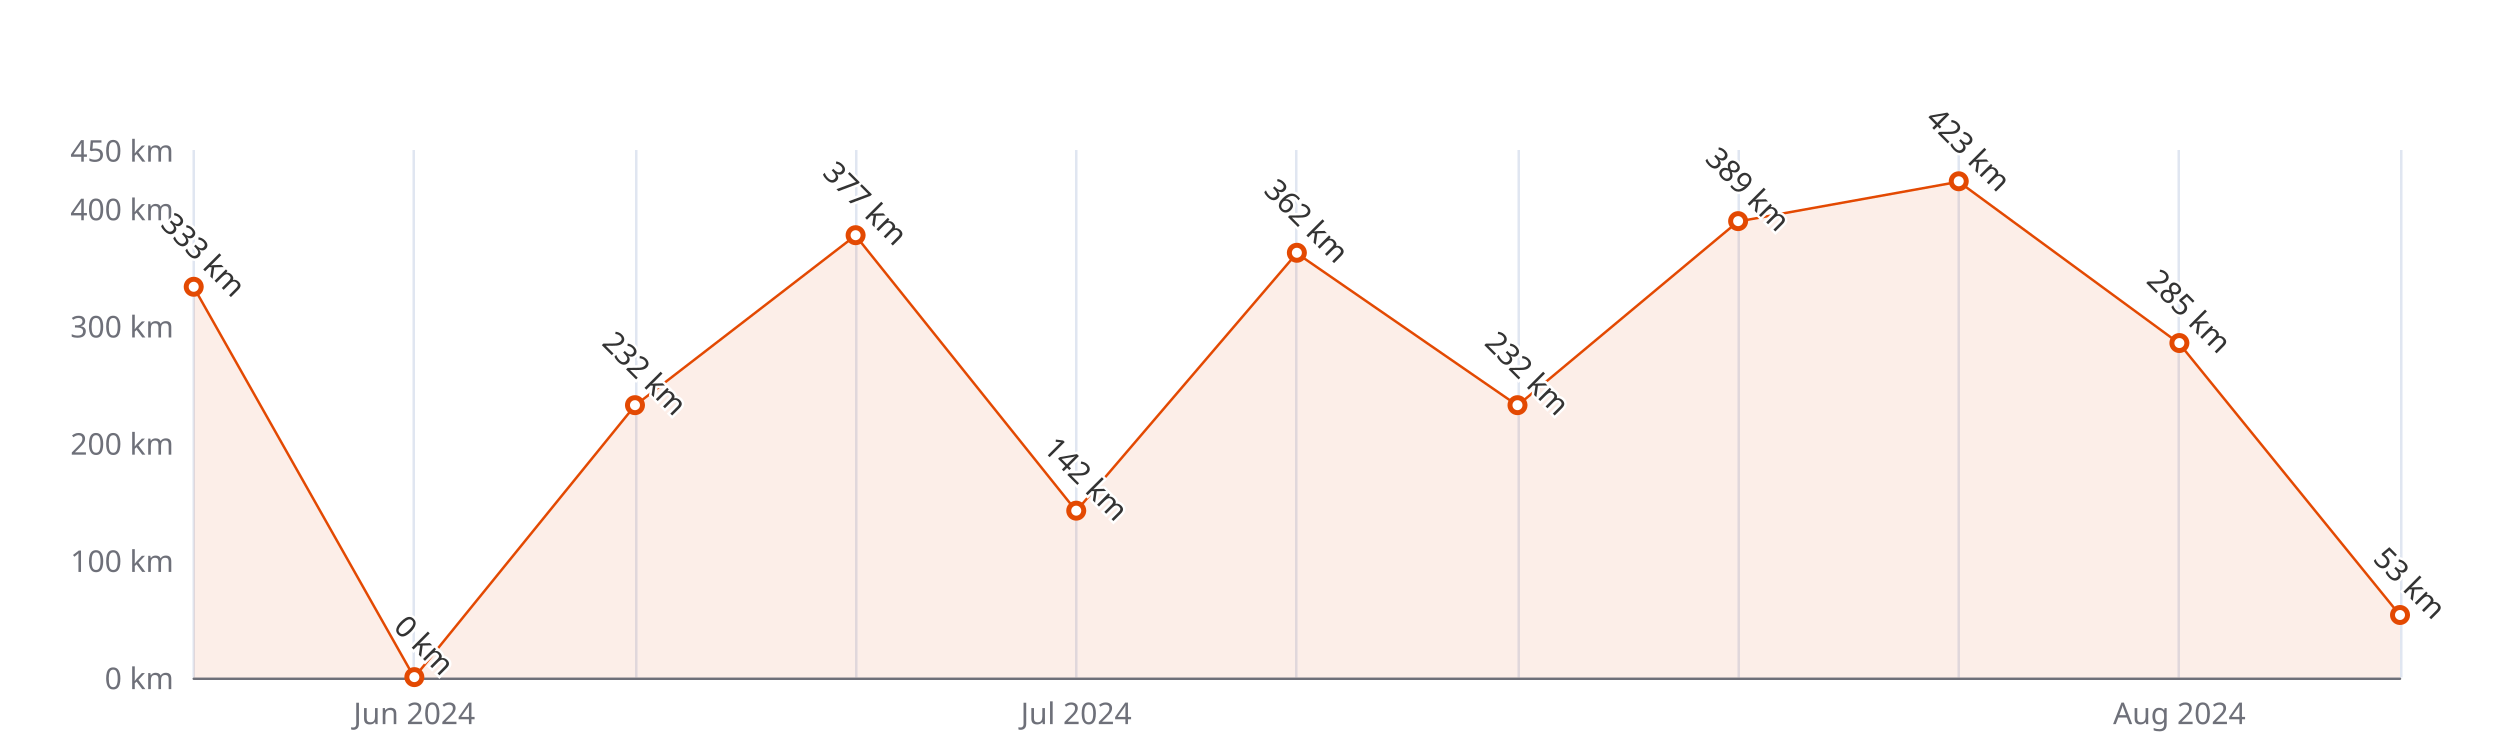
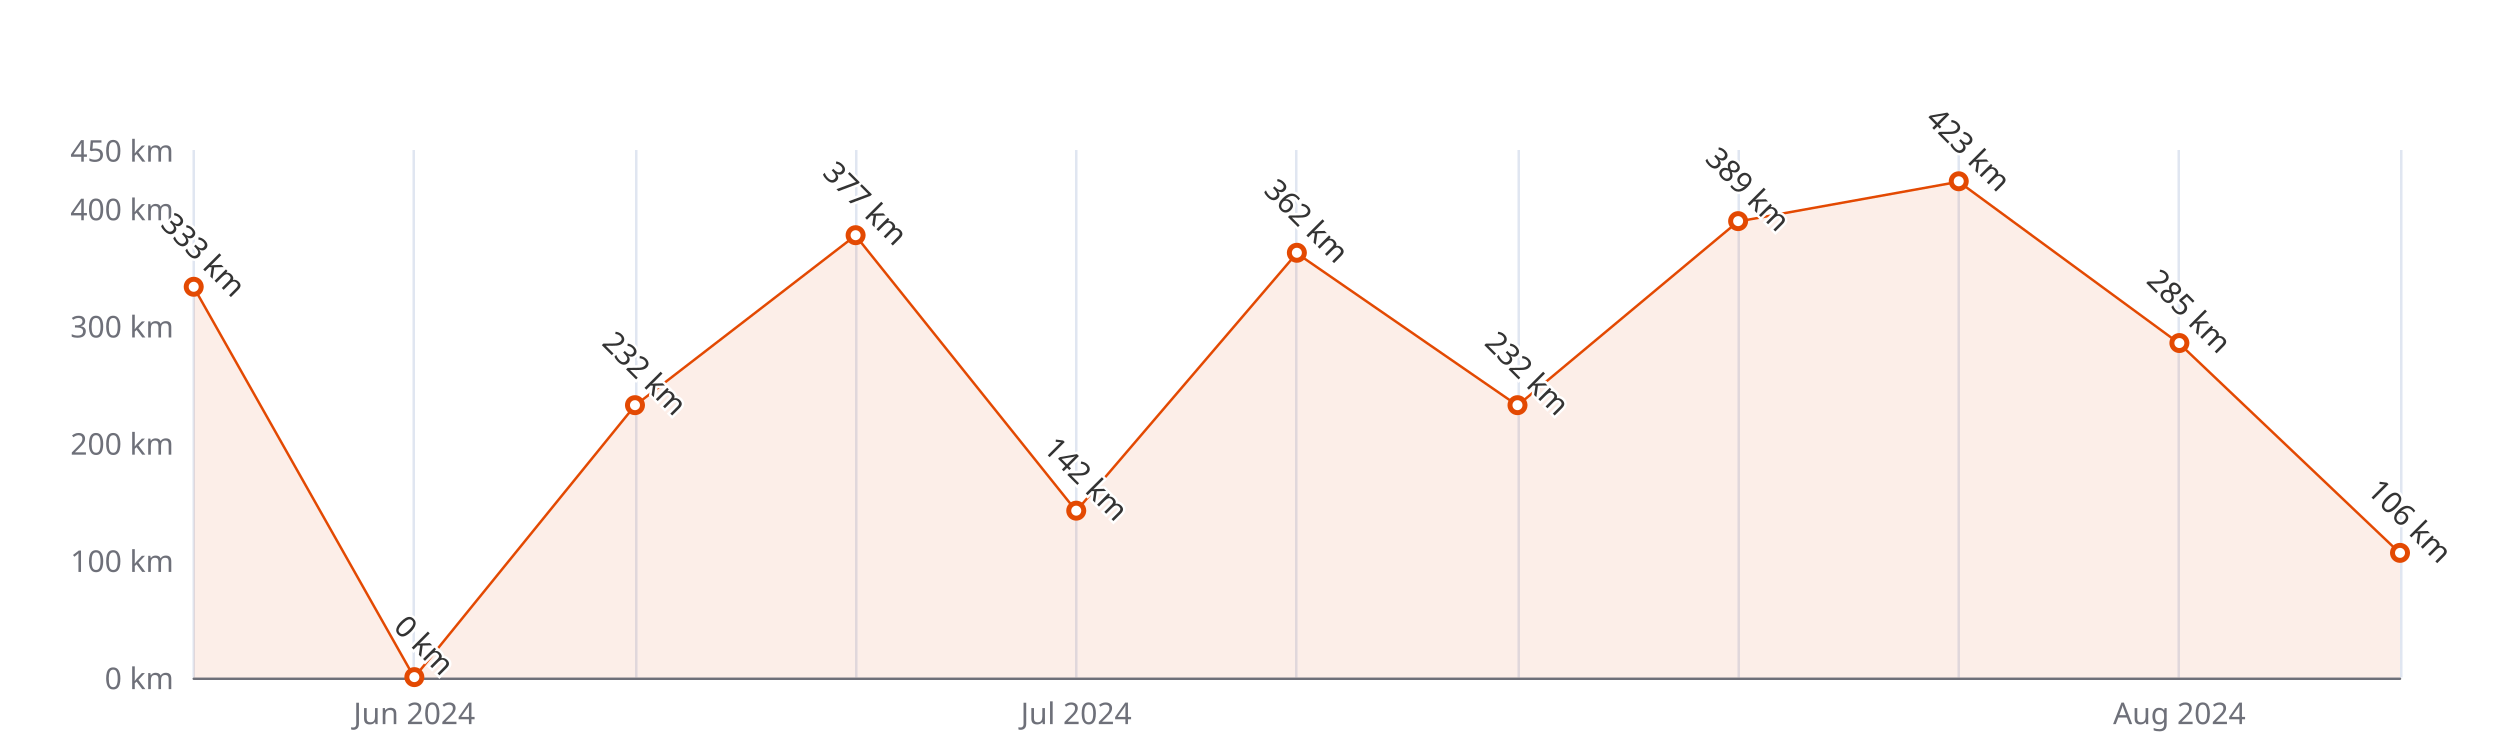
<svg xmlns="http://www.w3.org/2000/svg" width="1000" height="300" version="1.1" baseProfile="full" viewBox="0 0 1000 300">
  <rect width="1000" height="300" x="0" y="0" id="0" fill="#ffffff" />
  <path d="M77.5 60L77.5 271" fill="none" stroke="#E0E6F1" />
  <path d="M165.5 60L165.5 271" fill="none" stroke="#E0E6F1" />
  <path d="M254.5 60L254.5 271" fill="none" stroke="#E0E6F1" />
  <path d="M342.5 60L342.5 271" fill="none" stroke="#E0E6F1" />
  <path d="M430.5 60L430.5 271" fill="none" stroke="#E0E6F1" />
  <path d="M518.5 60L518.5 271" fill="none" stroke="#E0E6F1" />
  <path d="M607.5 60L607.5 271" fill="none" stroke="#E0E6F1" />
  <path d="M695.5 60L695.5 271" fill="none" stroke="#E0E6F1" />
  <path d="M783.5 60L783.5 271" fill="none" stroke="#E0E6F1" />
  <path d="M871.5 60L871.5 271" fill="none" stroke="#E0E6F1" />
  <path d="M960.5 60L960.5 271" fill="none" stroke="#E0E6F1" />
  <path d="M77.5 271.5L960 271.5" fill="none" stroke="#6E7079" stroke-linecap="round" />
  <text dominant-baseline="central" text-anchor="end" style="font-size:12px;font-family:sans-serif;" xml:space="preserve" transform="translate(69.48 271)" fill="#6E7079">0 km</text>
  <text dominant-baseline="central" text-anchor="end" style="font-size:12px;font-family:sans-serif;" xml:space="preserve" transform="translate(69.48 224.1111)" fill="#6E7079">100 km</text>
  <text dominant-baseline="central" text-anchor="end" style="font-size:12px;font-family:sans-serif;" xml:space="preserve" transform="translate(69.48 177.2222)" fill="#6E7079">200 km</text>
  <text dominant-baseline="central" text-anchor="end" style="font-size:12px;font-family:sans-serif;" xml:space="preserve" transform="translate(69.48 130.3333)" fill="#6E7079">300 km</text>
  <text dominant-baseline="central" text-anchor="end" style="font-size:12px;font-family:sans-serif;" xml:space="preserve" transform="translate(69.48 83.4444)" fill="#6E7079">400 km</text>
  <text dominant-baseline="central" text-anchor="end" style="font-size:12px;font-family:sans-serif;" xml:space="preserve" transform="translate(69.48 60)" fill="#6E7079">450 km</text>
  <text dominant-baseline="central" text-anchor="middle" style="font-size:12px;font-family:sans-serif;" xml:space="preserve" y="6" transform="translate(165.732 279)" fill="#6E7079">Jun 2024</text>
  <text dominant-baseline="central" text-anchor="middle" style="font-size:12px;font-family:sans-serif;" xml:space="preserve" y="6" transform="translate(430.488 279)" fill="#6E7079">Jul 2024</text>
  <text dominant-baseline="central" text-anchor="middle" style="font-size:12px;font-family:sans-serif;" xml:space="preserve" y="6" transform="translate(871.748 279)" fill="#6E7079">Aug 2024</text>
  <g clip-path="url(#zr5-c0)">
-     <path d="M77.5 114.9L165.7 271L254 162.2L342.2 94.2L430.5 204.4L518.7 101.3L607 162.2L695.2 88.6L783.5 72.7L871.7 137.4L960 246.1L960 271L871.7 271L783.5 271L695.2 271L607 271L518.7 271L430.5 271L342.2 271L254 271L165.7 271L77.5 271Z" fill="rgb(227,73,2)" fill-opacity="0.09" />
-     <path d="M77.5 114.9L165.7 271L254 162.2L342.2 94.2L430.5 204.4L518.7 101.3L607 162.2L695.2 88.6L783.5 72.7L871.7 137.4L960 246.1" fill="none" stroke="#E34902" stroke-linejoin="bevel" />
+     <path d="M77.5 114.9L165.7 271L254 162.2L342.2 94.2L430.5 204.4L518.7 101.3L607 162.2L695.2 88.6L783.5 72.7L871.7 137.4L960 221.3L960 271L871.7 271L783.5 271L695.2 271L607 271L518.7 271L430.5 271L342.2 271L254 271L165.7 271L77.5 271Z" fill="rgb(227,73,2)" fill-opacity="0.09" />
+     <path d="M77.5 114.9L165.7 271L254 162.2L342.2 94.2L430.5 204.4L518.7 101.3L607 162.2L695.2 88.6L783.5 72.7L871.7 137.4L960 221.3" fill="none" stroke="#E34902" stroke-linejoin="bevel" />
  </g>
  <path d="M1 0A1 1 0 1 1 1 -0.1A1 1 0 0 1 1 0" transform="matrix(3,0,0,3,77.48,114.86)" fill="#fff" stroke="#E34902" stroke-width="0.667" />
  <path d="M1 0A1 1 0 1 1 1 -0.1A1 1 0 0 1 1 0" transform="matrix(3,0,0,3,165.732,271)" fill="#fff" stroke="#E34902" stroke-width="0.667" />
  <path d="M1 0A1 1 0 1 1 1 -0.1A1 1 0 0 1 1 0" transform="matrix(3,0,0,3,253.984,162.2178)" fill="#fff" stroke="#E34902" stroke-width="0.667" />
  <path d="M1 0A1 1 0 1 1 1 -0.1A1 1 0 0 1 1 0" transform="matrix(3,0,0,3,342.236,94.2289)" fill="#fff" stroke="#E34902" stroke-width="0.667" />
  <path d="M1 0A1 1 0 1 1 1 -0.1A1 1 0 0 1 1 0" transform="matrix(3,0,0,3,430.488,204.4178)" fill="#fff" stroke="#E34902" stroke-width="0.667" />
  <path d="M1 0A1 1 0 1 1 1 -0.1A1 1 0 0 1 1 0" transform="matrix(3,0,0,3,518.74,101.2622)" fill="#fff" stroke="#E34902" stroke-width="0.667" />
  <path d="M1 0A1 1 0 1 1 1 -0.1A1 1 0 0 1 1 0" transform="matrix(3,0,0,3,606.992,162.2178)" fill="#fff" stroke="#E34902" stroke-width="0.667" />
  <path d="M1 0A1 1 0 1 1 1 -0.1A1 1 0 0 1 1 0" transform="matrix(3,0,0,3,695.244,88.6022)" fill="#fff" stroke="#E34902" stroke-width="0.667" />
  <path d="M1 0A1 1 0 1 1 1 -0.1A1 1 0 0 1 1 0" transform="matrix(3,0,0,3,783.496,72.66)" fill="#fff" stroke="#E34902" stroke-width="0.667" />
  <path d="M1 0A1 1 0 1 1 1 -0.1A1 1 0 0 1 1 0" transform="matrix(3,0,0,3,871.748,137.3667)" fill="#fff" stroke="#E34902" stroke-width="0.667" />
-   <path d="M1 0A1 1 0 1 1 1 -0.1A1 1 0 0 1 1 0" transform="matrix(3,0,0,3,960,246.1489)" fill="#fff" stroke="#E34902" stroke-width="0.667" />
+   <path d="M1 0A1 1 0 1 1 1 -0.1A1 1 0 0 1 1 0" transform="matrix(3,0,0,3,960,221.2978)" fill="#fff" stroke="#E34902" stroke-width="0.667" />
  <text dominant-baseline="central" text-anchor="middle" style="font-size:12px;font-family:sans-serif;" xml:space="preserve" y="-6" transform="matrix(0.707,0.707,-0.707,0.707,77.48,105.86)" fill="#333" stroke="rgb(255,255,255)" stroke-width="2" paint-order="stroke" stroke-miterlimit="2">333 km</text>
  <text dominant-baseline="central" text-anchor="middle" style="font-size:12px;font-family:sans-serif;" xml:space="preserve" y="-6" transform="matrix(0.707,0.707,-0.707,0.707,165.732,262)" fill="#333" stroke="rgb(255,255,255)" stroke-width="2" paint-order="stroke" stroke-miterlimit="2">0 km</text>
  <text dominant-baseline="central" text-anchor="middle" style="font-size:12px;font-family:sans-serif;" xml:space="preserve" y="-6" transform="matrix(0.707,0.707,-0.707,0.707,253.984,153.2178)" fill="#333" stroke="rgb(255,255,255)" stroke-width="2" paint-order="stroke" stroke-miterlimit="2">232 km</text>
  <text dominant-baseline="central" text-anchor="middle" style="font-size:12px;font-family:sans-serif;" xml:space="preserve" y="-6" transform="matrix(0.707,0.707,-0.707,0.707,342.236,85.2289)" fill="#333" stroke="rgb(255,255,255)" stroke-width="2" paint-order="stroke" stroke-miterlimit="2">377 km</text>
  <text dominant-baseline="central" text-anchor="middle" style="font-size:12px;font-family:sans-serif;" xml:space="preserve" y="-6" transform="matrix(0.707,0.707,-0.707,0.707,430.488,195.4178)" fill="#333" stroke="rgb(255,255,255)" stroke-width="2" paint-order="stroke" stroke-miterlimit="2">142 km</text>
  <text dominant-baseline="central" text-anchor="middle" style="font-size:12px;font-family:sans-serif;" xml:space="preserve" y="-6" transform="matrix(0.707,0.707,-0.707,0.707,518.74,92.2622)" fill="#333" stroke="rgb(255,255,255)" stroke-width="2" paint-order="stroke" stroke-miterlimit="2">362 km</text>
  <text dominant-baseline="central" text-anchor="middle" style="font-size:12px;font-family:sans-serif;" xml:space="preserve" y="-6" transform="matrix(0.707,0.707,-0.707,0.707,606.992,153.2178)" fill="#333" stroke="rgb(255,255,255)" stroke-width="2" paint-order="stroke" stroke-miterlimit="2">232 km</text>
  <text dominant-baseline="central" text-anchor="middle" style="font-size:12px;font-family:sans-serif;" xml:space="preserve" y="-6" transform="matrix(0.707,0.707,-0.707,0.707,695.244,79.6022)" fill="#333" stroke="rgb(255,255,255)" stroke-width="2" paint-order="stroke" stroke-miterlimit="2">389 km</text>
  <text dominant-baseline="central" text-anchor="middle" style="font-size:12px;font-family:sans-serif;" xml:space="preserve" y="-6" transform="matrix(0.707,0.707,-0.707,0.707,783.496,63.66)" fill="#333" stroke="rgb(255,255,255)" stroke-width="2" paint-order="stroke" stroke-miterlimit="2">423 km</text>
  <text dominant-baseline="central" text-anchor="middle" style="font-size:12px;font-family:sans-serif;" xml:space="preserve" y="-6" transform="matrix(0.707,0.707,-0.707,0.707,871.748,128.3667)" fill="#333" stroke="rgb(255,255,255)" stroke-width="2" paint-order="stroke" stroke-miterlimit="2">285 km</text>
-   <text dominant-baseline="central" text-anchor="middle" style="font-size:12px;font-family:sans-serif;" xml:space="preserve" y="-6" transform="matrix(0.707,0.707,-0.707,0.707,960,237.1489)" fill="#333" stroke="rgb(255,255,255)" stroke-width="2" paint-order="stroke" stroke-miterlimit="2">53 km</text>
+   <text dominant-baseline="central" text-anchor="middle" style="font-size:12px;font-family:sans-serif;" xml:space="preserve" y="-6" transform="matrix(0.707,0.707,-0.707,0.707,960,212.2978)" fill="#333" stroke="rgb(255,255,255)" stroke-width="2" paint-order="stroke" stroke-miterlimit="2">106 km</text>
  <defs>
    <clipPath id="zr5-c0">
      <path d="M76 59.5l884 0l0 212l-884 0Z" fill="#000" />
    </clipPath>
  </defs>
</svg>
